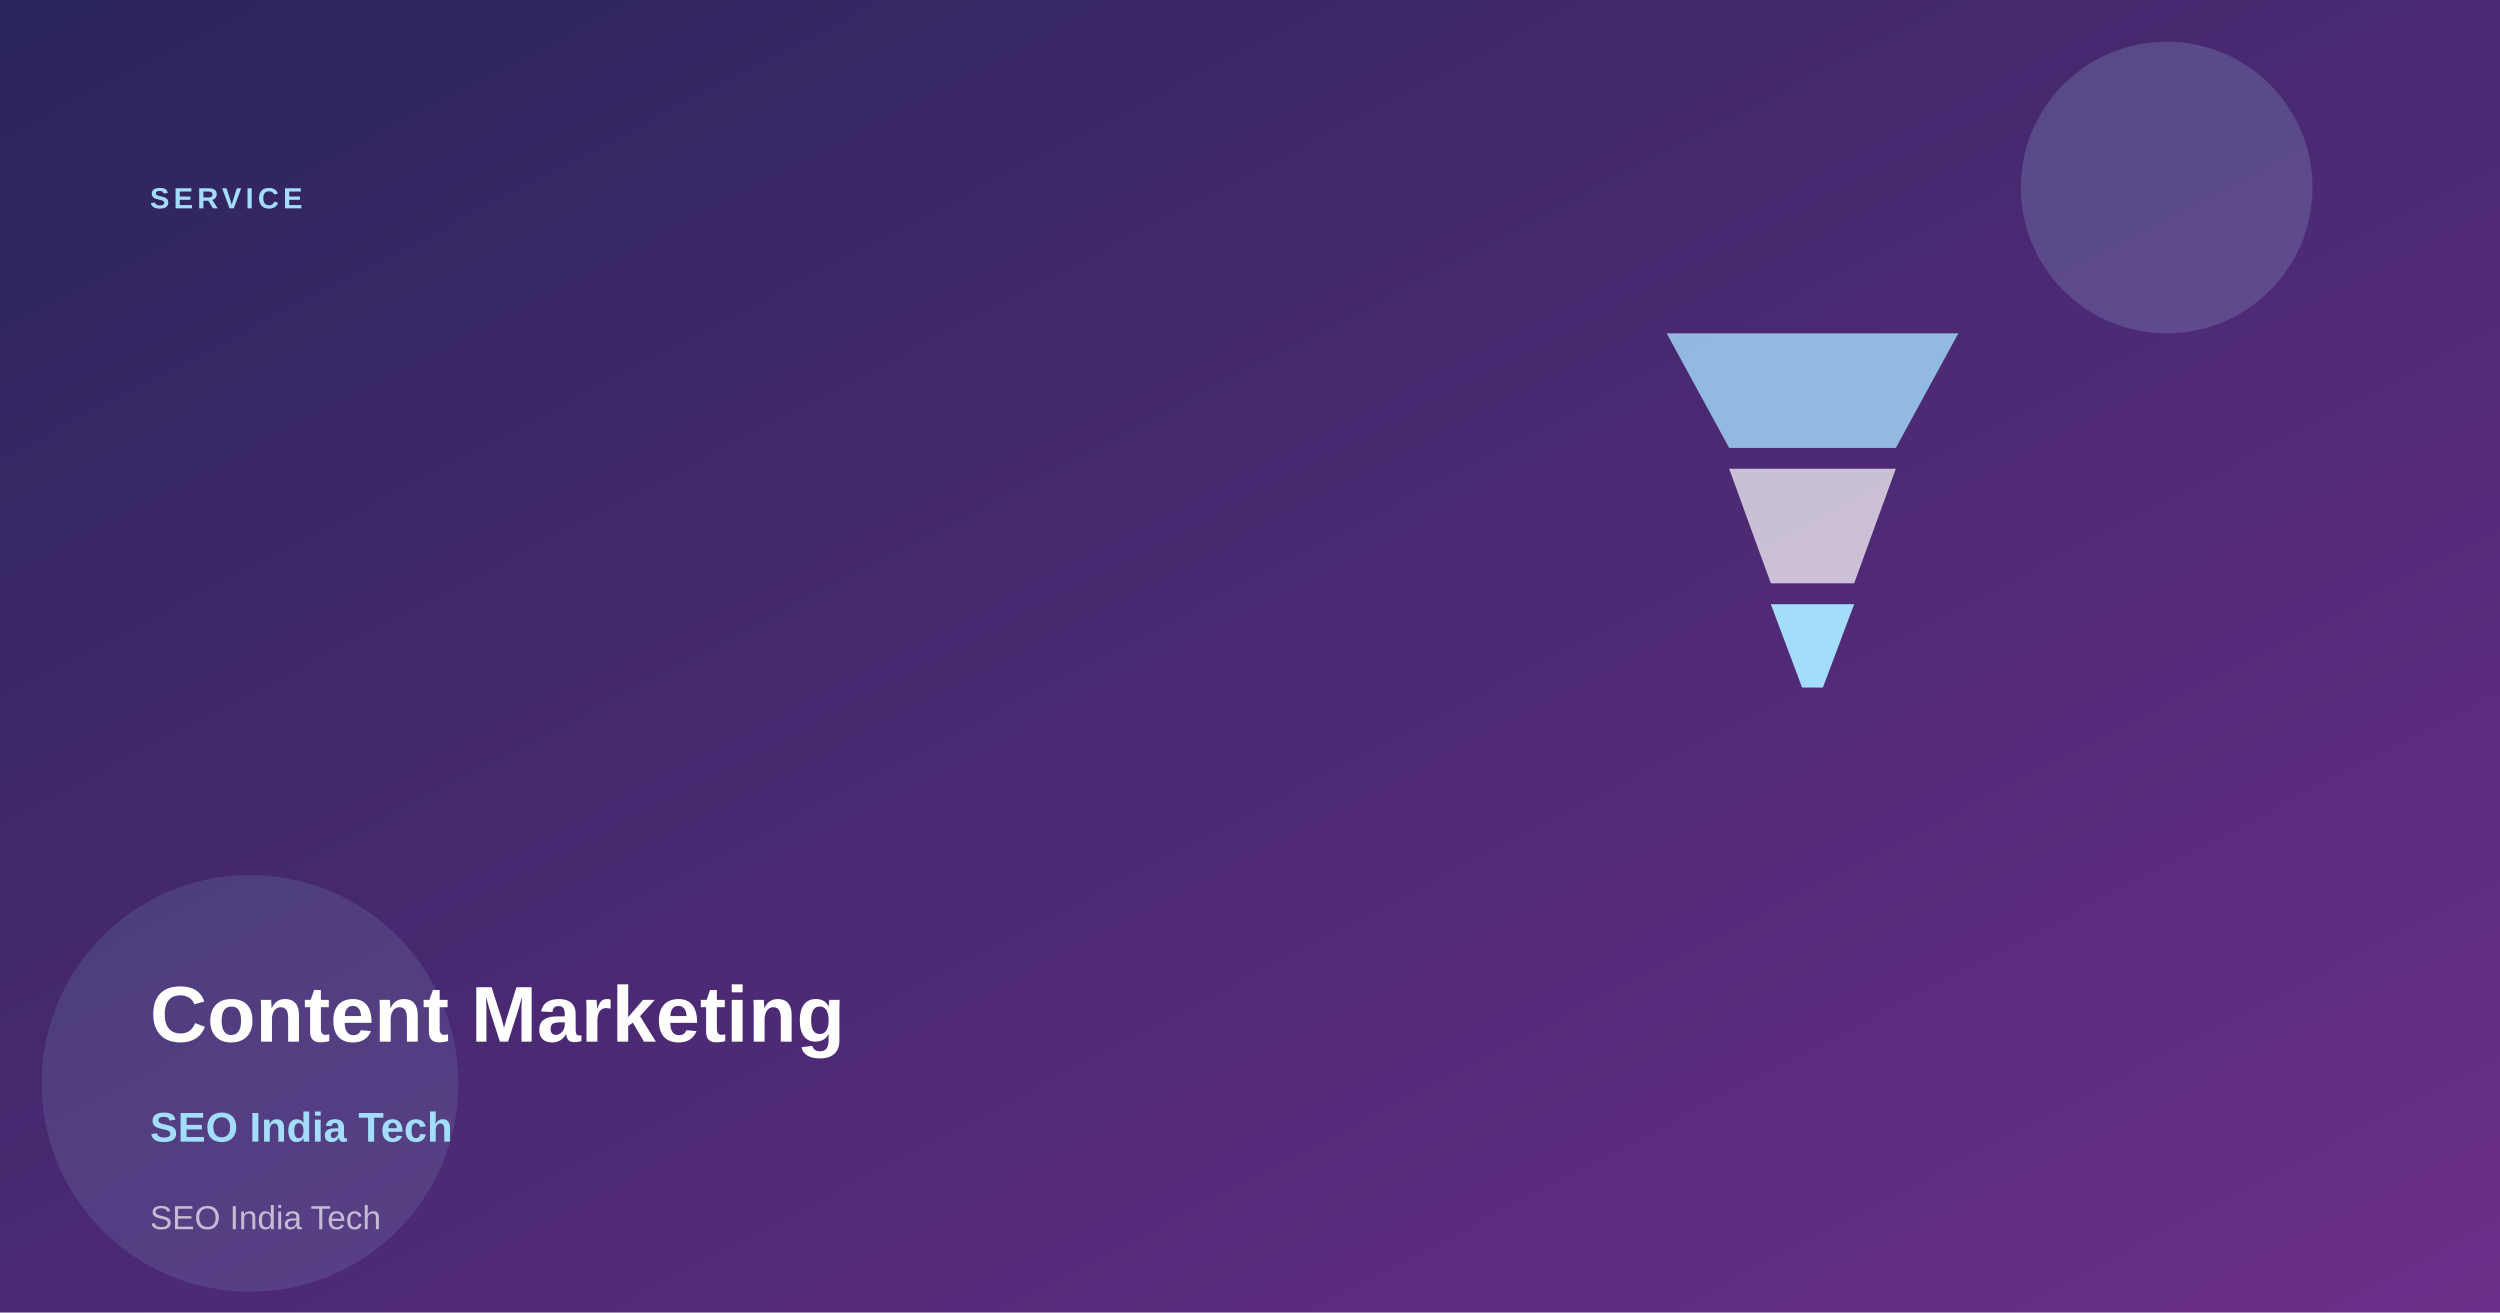
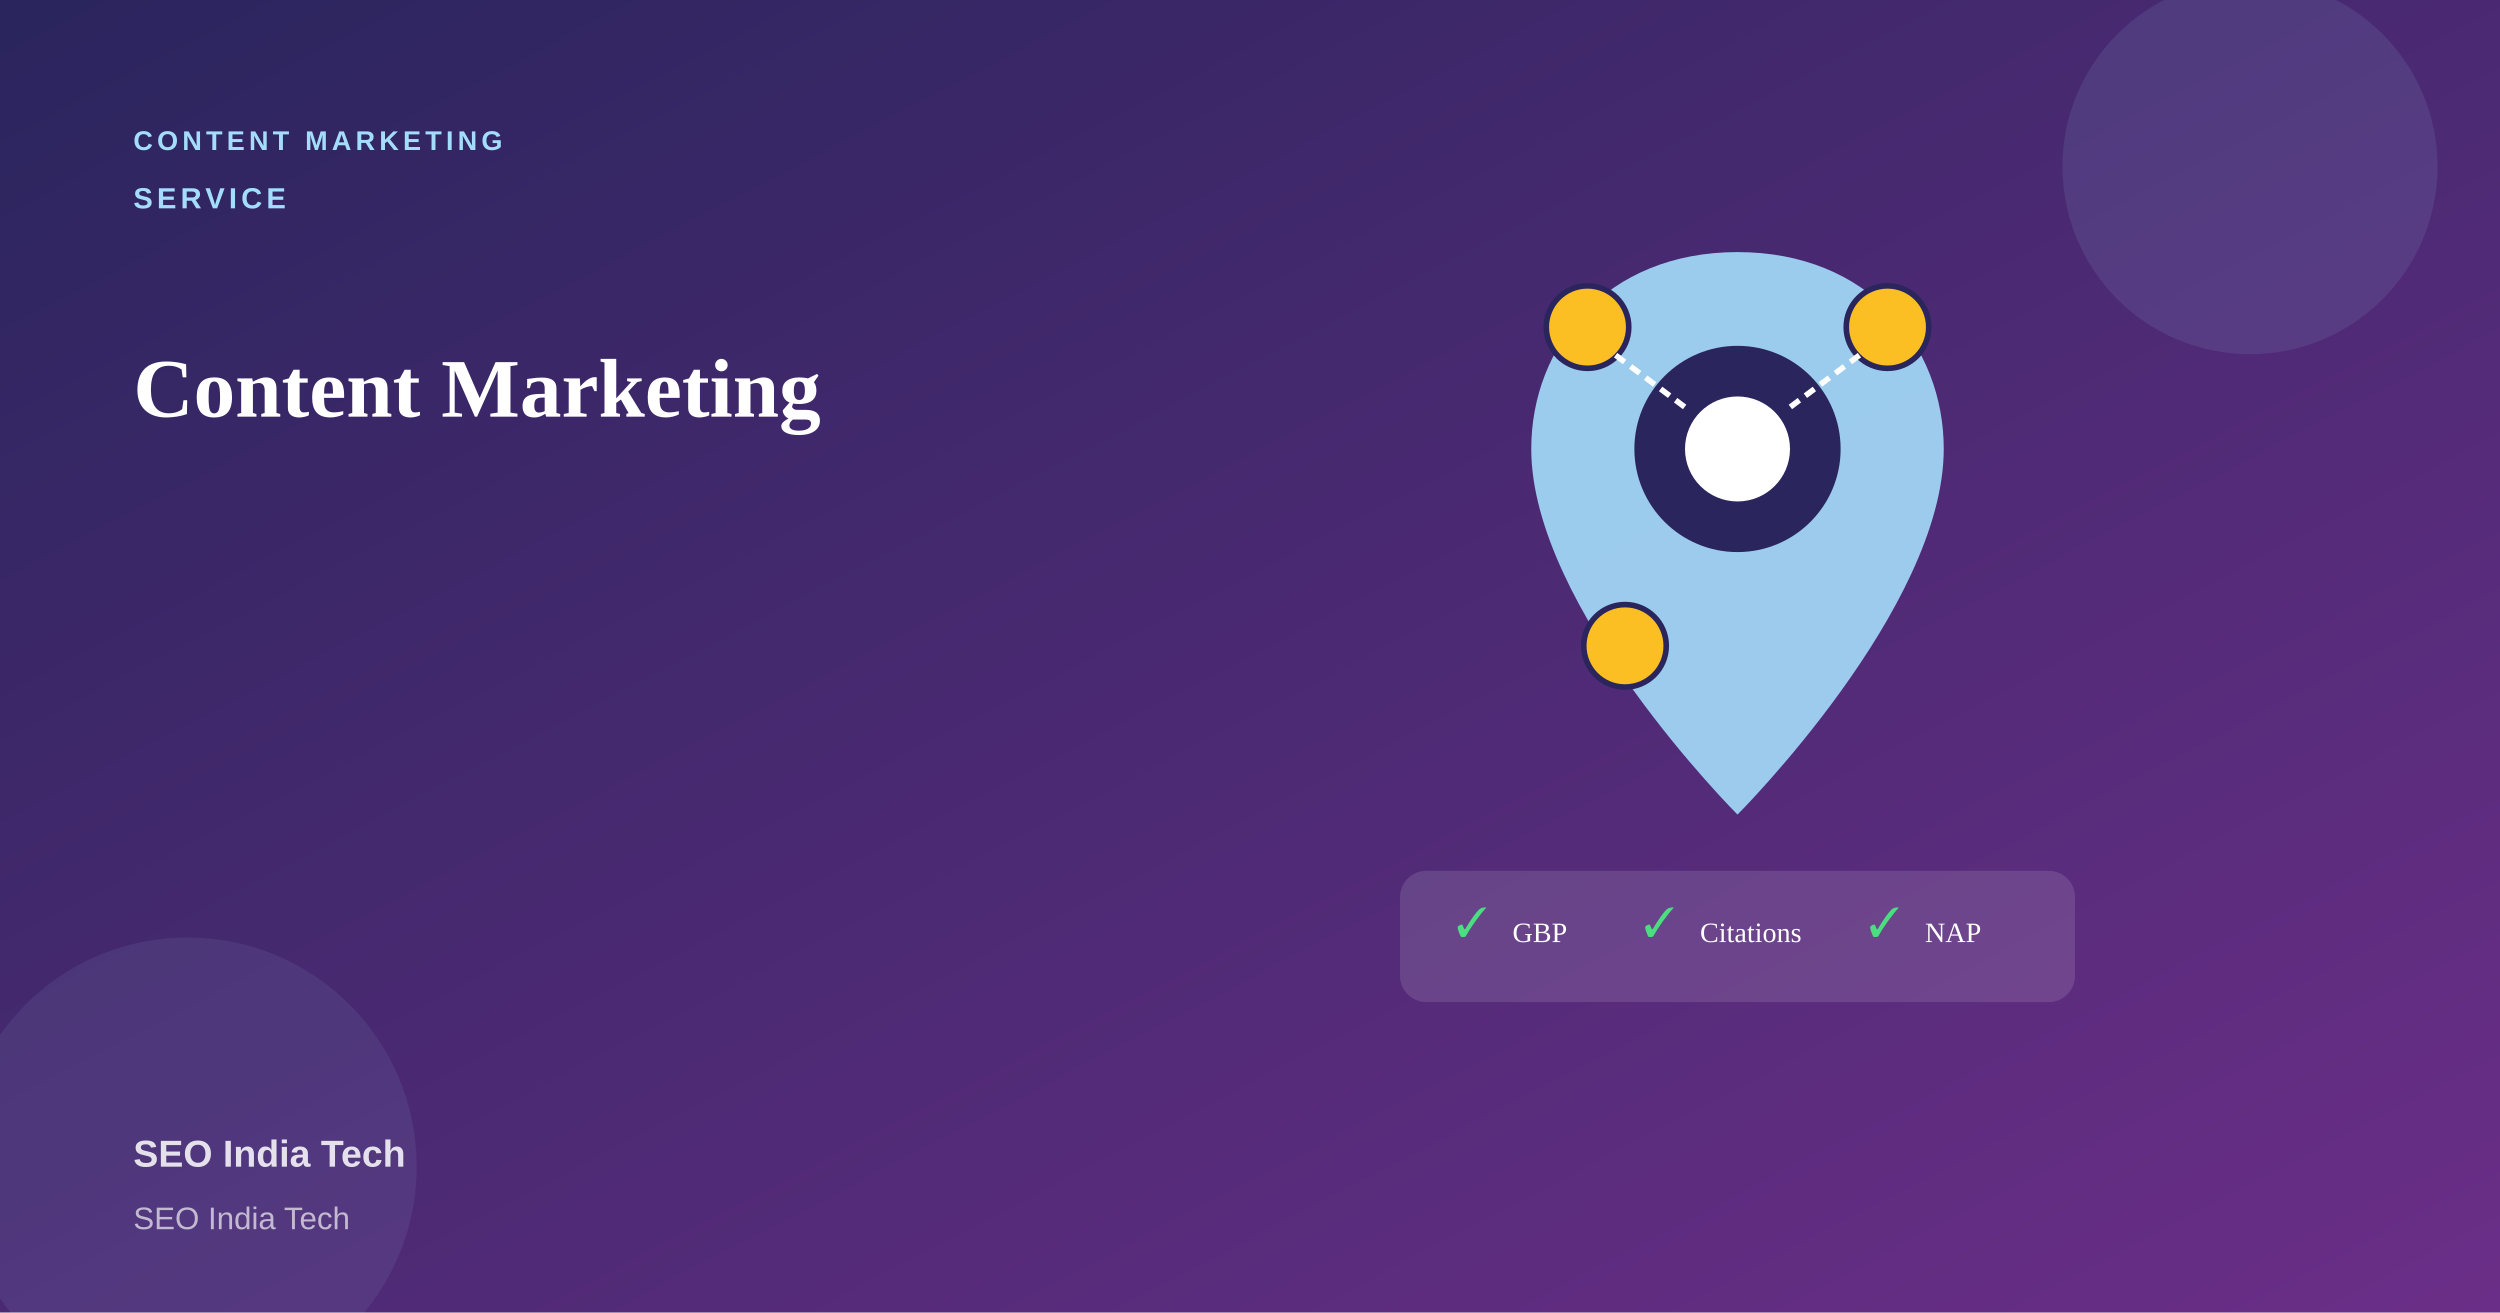
<svg xmlns="http://www.w3.org/2000/svg" width="1200" height="630" viewBox="0 0 1200 630" role="img" aria-label="Content Marketing">
  <defs>
    <linearGradient id="bg-service-content-marketing" x1="0%" y1="0%" x2="100%" y2="100%">
      <stop offset="0%" stop-color="#2A255D" />
      <stop offset="100%" stop-color="#6B2E88" />
    </linearGradient>
-     <filter id="shadow-service-content-marketing" x="-20%" y="-20%" width="140%" height="140%">
-       <feDropShadow dx="0" dy="8" stdDeviation="12" flood-color="#000" flood-opacity="0.25" />
+     <filter id="shadow-service-content-marketing">
+       <feDropShadow dx="0" dy="6" stdDeviation="10" flood-color="#000" flood-opacity="0.22" />
    </filter>
  </defs>
  <rect width="1200" height="630" fill="url(#bg-service-content-marketing)" />
-   <circle cx="1040" cy="90" r="70" fill="#A4DDFB" opacity="0.18" />
-   <circle cx="120" cy="520" r="100" fill="#A4DDFB" opacity="0.12" />
-   <g transform="translate(760,120)">
-     <polygon points="40,40 180,40 150,95 70,95" fill="#A4DDFB" opacity="0.8" />
-     <polygon points="70,105 150,105 130,160 90,160" fill="#ffffff" opacity="0.7" />
-     <polygon points="90,170 130,170 115,210 105,210" fill="#A4DDFB" />
+   <circle cx="1080" cy="80" r="90" fill="#A4DDFB" opacity="0.1" />
+   <circle cx="90" cy="560" r="110" fill="#A4DDFB" opacity="0.08" />
+   <g transform="translate(600,40) scale(0.9)">
+     <path d="M260 90 C190 90 150 140 150 195 C150 280 260 390 260 390 C260 390 370 280 370 195 C370 140 330 90 260 90Z" fill="#A4DDFB" opacity="0.9" />
+     <circle cx="260" cy="195" r="55" fill="#2A255D" />
+     <circle cx="260" cy="195" r="28" fill="#ffffff" />
+     <circle cx="180" cy="130" r="22" fill="#FBBF24" stroke="#2A255D" stroke-width="3" />
+     <circle cx="340" cy="130" r="22" fill="#FBBF24" stroke="#2A255D" stroke-width="3" />
+     <circle cx="200" cy="300" r="22" fill="#FBBF24" stroke="#2A255D" stroke-width="3" />
+     <line x1="195" y1="145" x2="235" y2="175" stroke="#ffffff" stroke-width="3" stroke-dasharray="6 4" />
+     <line x1="325" y1="145" x2="285" y2="175" stroke="#ffffff" stroke-width="3" stroke-dasharray="6 4" />
+     <rect x="80" y="420" width="360" height="70" rx="14" fill="rgba(255,255,255,0.12)" />
+     <text x="110" y="455" fill="#4ADE80" font-size="22">✓</text>
+     <text x="140" y="458" fill="#ffffff" font-size="15">GBP</text>
+     <text x="210" y="455" fill="#4ADE80" font-size="22">✓</text>
+     <text x="240" y="458" fill="#ffffff" font-size="15">Citations</text>
+     <text x="330" y="455" fill="#4ADE80" font-size="22">✓</text>
+     <text x="360" y="458" fill="#ffffff" font-size="15">NAP</text>
  </g>
-   <text x="72" y="100" fill="#A4DDFB" font-family="Arial,sans-serif" font-size="14" font-weight="700" letter-spacing="2">SERVICE</text>
-   <text x="72" y="500" fill="#ffffff" font-family="Arial,Helvetica,sans-serif" font-size="38" font-weight="700">Content Marketing</text>
-   <text x="72" y="548" fill="#A4DDFB" font-family="Arial,Helvetica,sans-serif" font-size="20" font-weight="600">SEO India Tech</text>
-   <text x="72" y="590" fill="rgba(255,255,255,0.65)" font-family="Arial,Helvetica,sans-serif" font-size="16">SEO India Tech</text>
+   <text x="64" y="100" fill="#A4DDFB" font-family="Arial,sans-serif" font-size="14" font-weight="700" letter-spacing="2">SERVICE</text>
+   <text x="64" y="200" fill="#ffffff" font-size="40" font-weight="700">Content Marketing</text>
+   <text x="64" y="590" fill="rgba(255,255,255,0.65)" font-family="Arial,Helvetica,sans-serif" font-size="15">SEO India Tech</text>
+   <text x="64" y="72" fill="#A4DDFB" font-family="Arial,sans-serif" font-size="13" font-weight="700" letter-spacing="2">CONTENT MARKETING</text>
+   <text x="64" y="560" fill="#ffffff" font-family="Arial,sans-serif" font-size="18" font-weight="600" opacity="0.85">SEO India Tech</text>
</svg>
